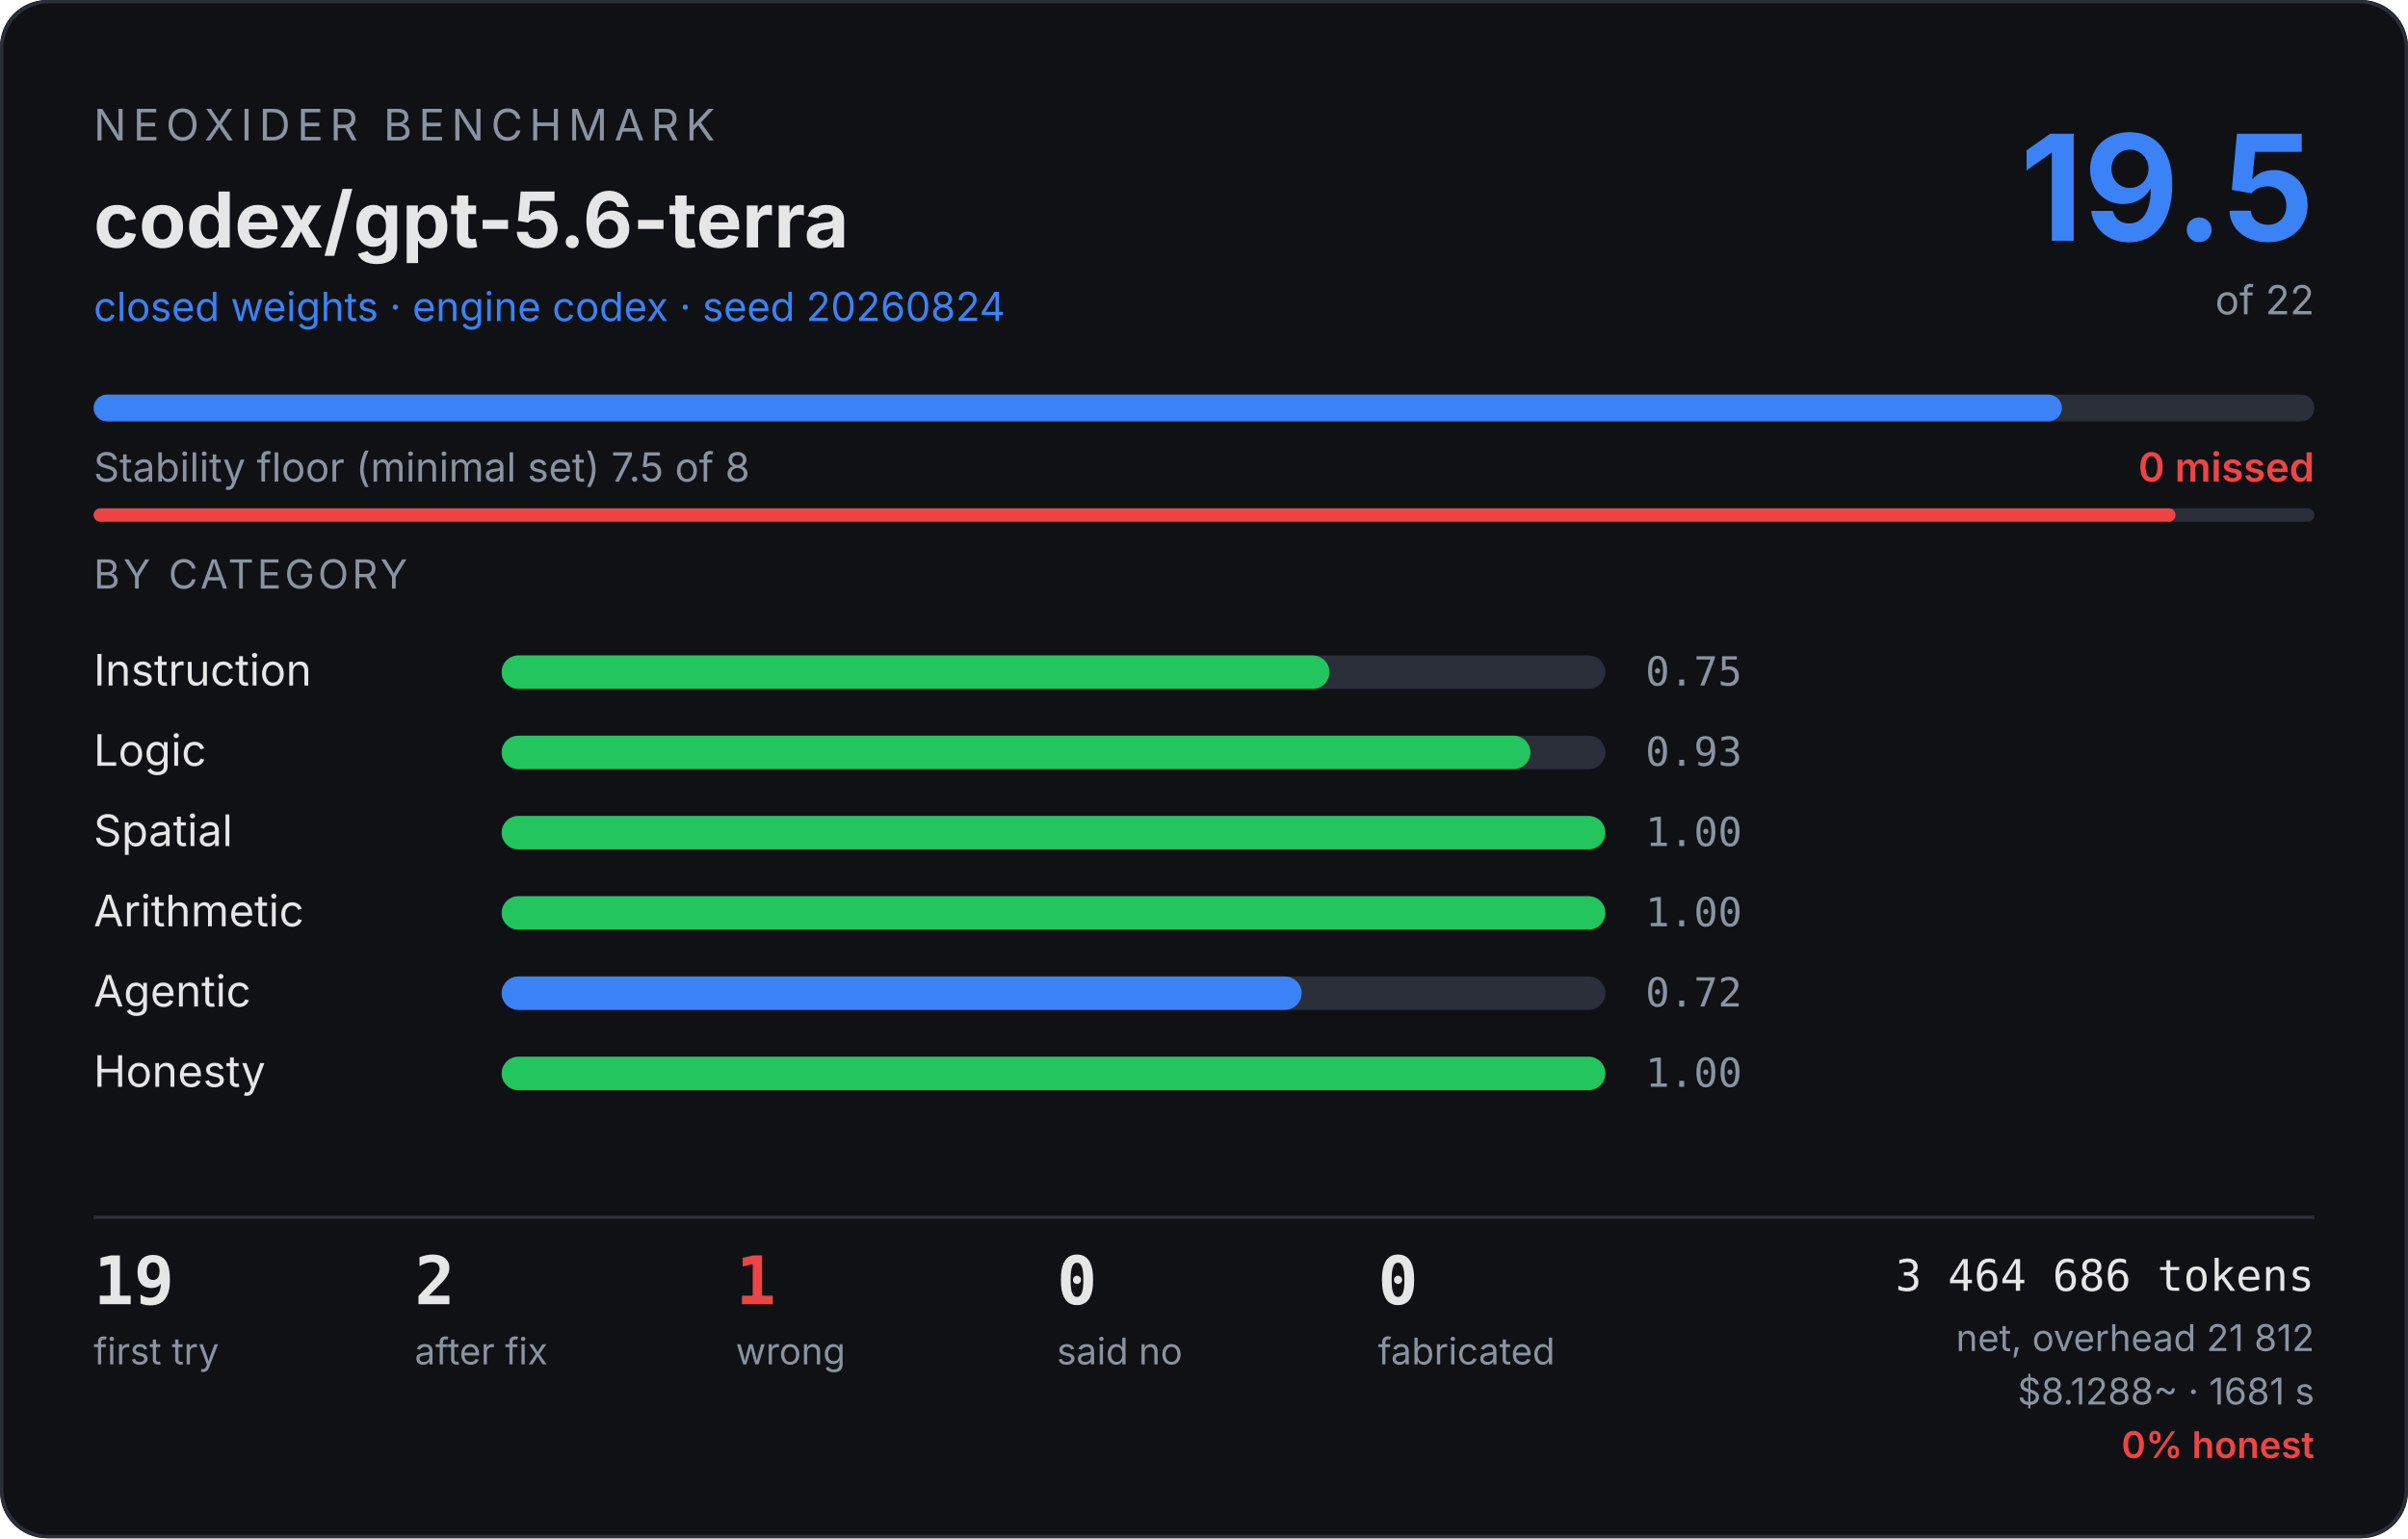
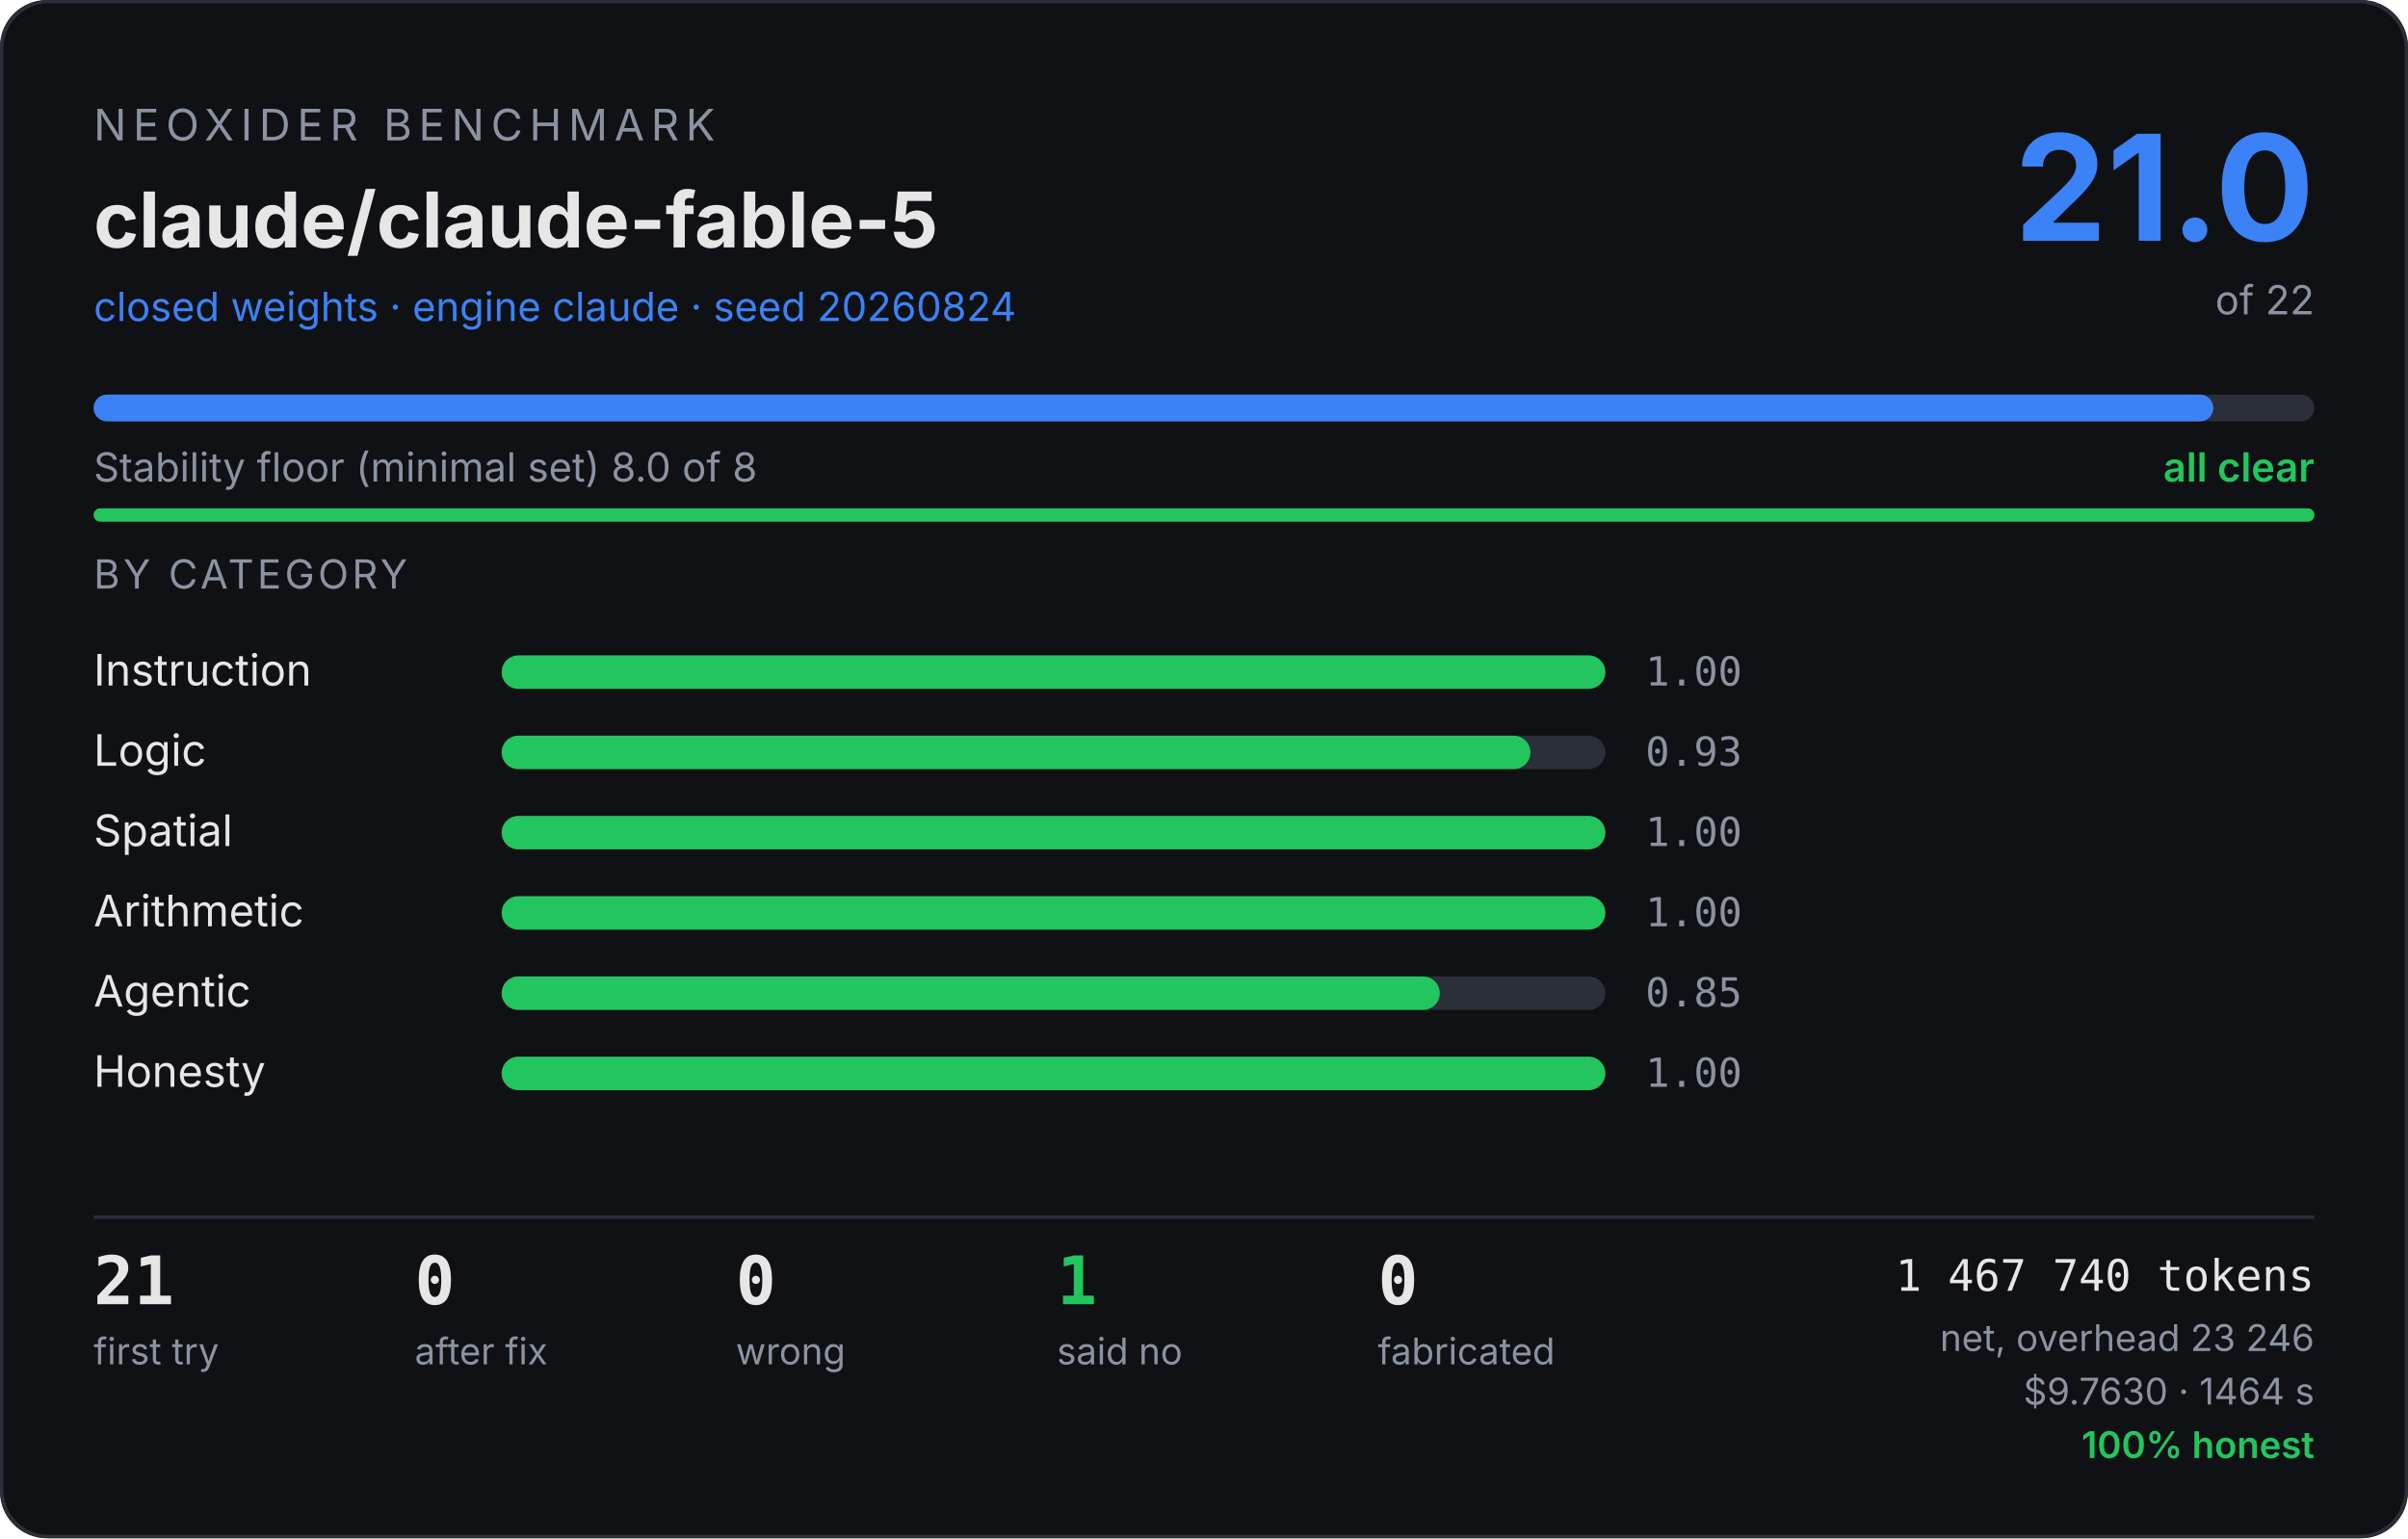
<svg xmlns="http://www.w3.org/2000/svg" width="720" height="460" viewBox="0 0 720 460" font-family="system-ui,-apple-system,Segoe UI,sans-serif">
  <rect width="720" height="460" rx="14" fill="#0f1115" />
  <rect x="0.5" y="0.5" width="719" height="459" rx="14" fill="none" stroke="#2a2f3a" />
  <text x="28" y="42" fill="#8b93a1" font-size="13" letter-spacing="2">NEOXIDER BENCHMARK</text>
-   <text x="28" y="74" fill="#e6e6e6" font-size="23" font-weight="700">codex/gpt-5.6-terra</text>
-   <text x="28" y="96" fill="#3b82f6" font-size="12">closed weights · engine codex · seed 20260824</text>
-   <text x="692" y="72" text-anchor="end" fill="#3b82f6" font-size="44" font-weight="700">19.5</text>
+   <text x="28" y="74" fill="#e6e6e6" font-size="23" font-weight="700">claude/claude-fable-5</text>
+   <text x="28" y="96" fill="#3b82f6" font-size="12">closed weights · engine claude · seed 20260824</text>
+   <text x="692" y="72" text-anchor="end" fill="#3b82f6" font-size="44" font-weight="700">21.0</text>
  <text x="692" y="94" text-anchor="end" fill="#8b93a1" font-size="12">of 22</text>
  <rect x="28" y="118" width="664" height="8" rx="4" fill="#2a2f3a" />
-   <rect x="28" y="118" width="588.5" height="8" rx="4" fill="#3b82f6" />
-   <text x="28" y="144" fill="#8b93a1" font-size="12">Stability floor (minimal set) 7.5 of 8</text>
-   <text x="692" y="144" text-anchor="end" fill="#ef4444" font-size="12" font-weight="600">0 missed</text>
+   <rect x="28" y="118" width="633.8" height="8" rx="4" fill="#3b82f6" />
+   <text x="28" y="144" fill="#8b93a1" font-size="12">Stability floor (minimal set) 8.0 of 8</text>
+   <text x="692" y="144" text-anchor="end" fill="#22c55e" font-size="12" font-weight="600">all clear</text>
  <rect x="28" y="152" width="664" height="4" rx="2" fill="#2a2f3a" />
-   <rect x="28" y="152" width="622.5" height="4" rx="2" fill="#ef4444" />
+   <rect x="28" y="152" width="664.0" height="4" rx="2" fill="#22c55e" />
  <text x="28" y="176" fill="#8b93a1" font-size="12" letter-spacing="1">BY CATEGORY</text>
  <text x="28" y="205" fill="#e6e6e6" font-size="13">Instruction</text>
  <rect x="150" y="196" width="330" height="10" rx="5" fill="#2a2f3a" />
-   <rect x="150" y="196" width="247.5" height="10" rx="5" fill="#22c55e" />
-   <text x="492" y="205" fill="#8b93a1" font-size="12" font-family="ui-monospace,Consolas,monospace">0.75</text>
+   <rect x="150" y="196" width="330.0" height="10" rx="5" fill="#22c55e" />
+   <text x="492" y="205" fill="#8b93a1" font-size="12" font-family="ui-monospace,Consolas,monospace">1.00</text>
  <text x="28" y="229" fill="#e6e6e6" font-size="13">Logic</text>
  <rect x="150" y="220" width="330" height="10" rx="5" fill="#2a2f3a" />
  <rect x="150" y="220" width="307.6" height="10" rx="5" fill="#22c55e" />
  <text x="492" y="229" fill="#8b93a1" font-size="12" font-family="ui-monospace,Consolas,monospace">0.93</text>
  <text x="28" y="253" fill="#e6e6e6" font-size="13">Spatial</text>
  <rect x="150" y="244" width="330" height="10" rx="5" fill="#2a2f3a" />
  <rect x="150" y="244" width="330.0" height="10" rx="5" fill="#22c55e" />
  <text x="492" y="253" fill="#8b93a1" font-size="12" font-family="ui-monospace,Consolas,monospace">1.00</text>
  <text x="28" y="277" fill="#e6e6e6" font-size="13">Arithmetic</text>
  <rect x="150" y="268" width="330" height="10" rx="5" fill="#2a2f3a" />
  <rect x="150" y="268" width="330.0" height="10" rx="5" fill="#22c55e" />
  <text x="492" y="277" fill="#8b93a1" font-size="12" font-family="ui-monospace,Consolas,monospace">1.00</text>
  <text x="28" y="301" fill="#e6e6e6" font-size="13">Agentic</text>
  <rect x="150" y="292" width="330" height="10" rx="5" fill="#2a2f3a" />
-   <rect x="150" y="292" width="239.2" height="10" rx="5" fill="#3b82f6" />
-   <text x="492" y="301" fill="#8b93a1" font-size="12" font-family="ui-monospace,Consolas,monospace">0.72</text>
+   <rect x="150" y="292" width="280.5" height="10" rx="5" fill="#22c55e" />
+   <text x="492" y="301" fill="#8b93a1" font-size="12" font-family="ui-monospace,Consolas,monospace">0.85</text>
  <text x="28" y="325" fill="#e6e6e6" font-size="13">Honesty</text>
  <rect x="150" y="316" width="330" height="10" rx="5" fill="#2a2f3a" />
  <rect x="150" y="316" width="330.0" height="10" rx="5" fill="#22c55e" />
  <text x="492" y="325" fill="#8b93a1" font-size="12" font-family="ui-monospace,Consolas,monospace">1.00</text>
  <line x1="28" y1="364" x2="692" y2="364" stroke="#2a2f3a" />
-   <text x="28" y="390" fill="#e6e6e6" font-size="20" font-weight="700" font-family="ui-monospace,Consolas,monospace">19</text>
+   <text x="28" y="390" fill="#e6e6e6" font-size="20" font-weight="700" font-family="ui-monospace,Consolas,monospace">21</text>
  <text x="28" y="408" fill="#8b93a1" font-size="11">first try</text>
-   <text x="124" y="390" fill="#e6e6e6" font-size="20" font-weight="700" font-family="ui-monospace,Consolas,monospace">2</text>
+   <text x="124" y="390" fill="#e6e6e6" font-size="20" font-weight="700" font-family="ui-monospace,Consolas,monospace">0</text>
  <text x="124" y="408" fill="#8b93a1" font-size="11">after fix</text>
-   <text x="220" y="390" fill="#ef4444" font-size="20" font-weight="700" font-family="ui-monospace,Consolas,monospace">1</text>
+   <text x="220" y="390" fill="#e6e6e6" font-size="20" font-weight="700" font-family="ui-monospace,Consolas,monospace">0</text>
  <text x="220" y="408" fill="#8b93a1" font-size="11">wrong</text>
-   <text x="316" y="390" fill="#e6e6e6" font-size="20" font-weight="700" font-family="ui-monospace,Consolas,monospace">0</text>
+   <text x="316" y="390" fill="#22c55e" font-size="20" font-weight="700" font-family="ui-monospace,Consolas,monospace">1</text>
  <text x="316" y="408" fill="#8b93a1" font-size="11">said no</text>
  <text x="412" y="390" fill="#e6e6e6" font-size="20" font-weight="700" font-family="ui-monospace,Consolas,monospace">0</text>
  <text x="412" y="408" fill="#8b93a1" font-size="11">fabricated</text>
-   <text x="692" y="386" text-anchor="end" fill="#e6e6e6" font-size="13" font-family="ui-monospace,Consolas,monospace">3 464 686 tokens</text>
-   <text x="692" y="404" text-anchor="end" fill="#8b93a1" font-size="11">net, overhead 21 812</text>
-   <text x="692" y="420" text-anchor="end" fill="#8b93a1" font-size="11">$8.1288~ · 1681 s</text>
-   <text x="692" y="436" text-anchor="end" fill="#ef4444" font-size="11" font-weight="600">0% honest</text>
+   <text x="692" y="386" text-anchor="end" fill="#e6e6e6" font-size="13" font-family="ui-monospace,Consolas,monospace">1 467 740 tokens</text>
+   <text x="692" y="404" text-anchor="end" fill="#8b93a1" font-size="11">net, overhead 23 246</text>
+   <text x="692" y="420" text-anchor="end" fill="#8b93a1" font-size="11">$9.7630 · 1464 s</text>
+   <text x="692" y="436" text-anchor="end" fill="#22c55e" font-size="11" font-weight="600">100% honest</text>
</svg>
